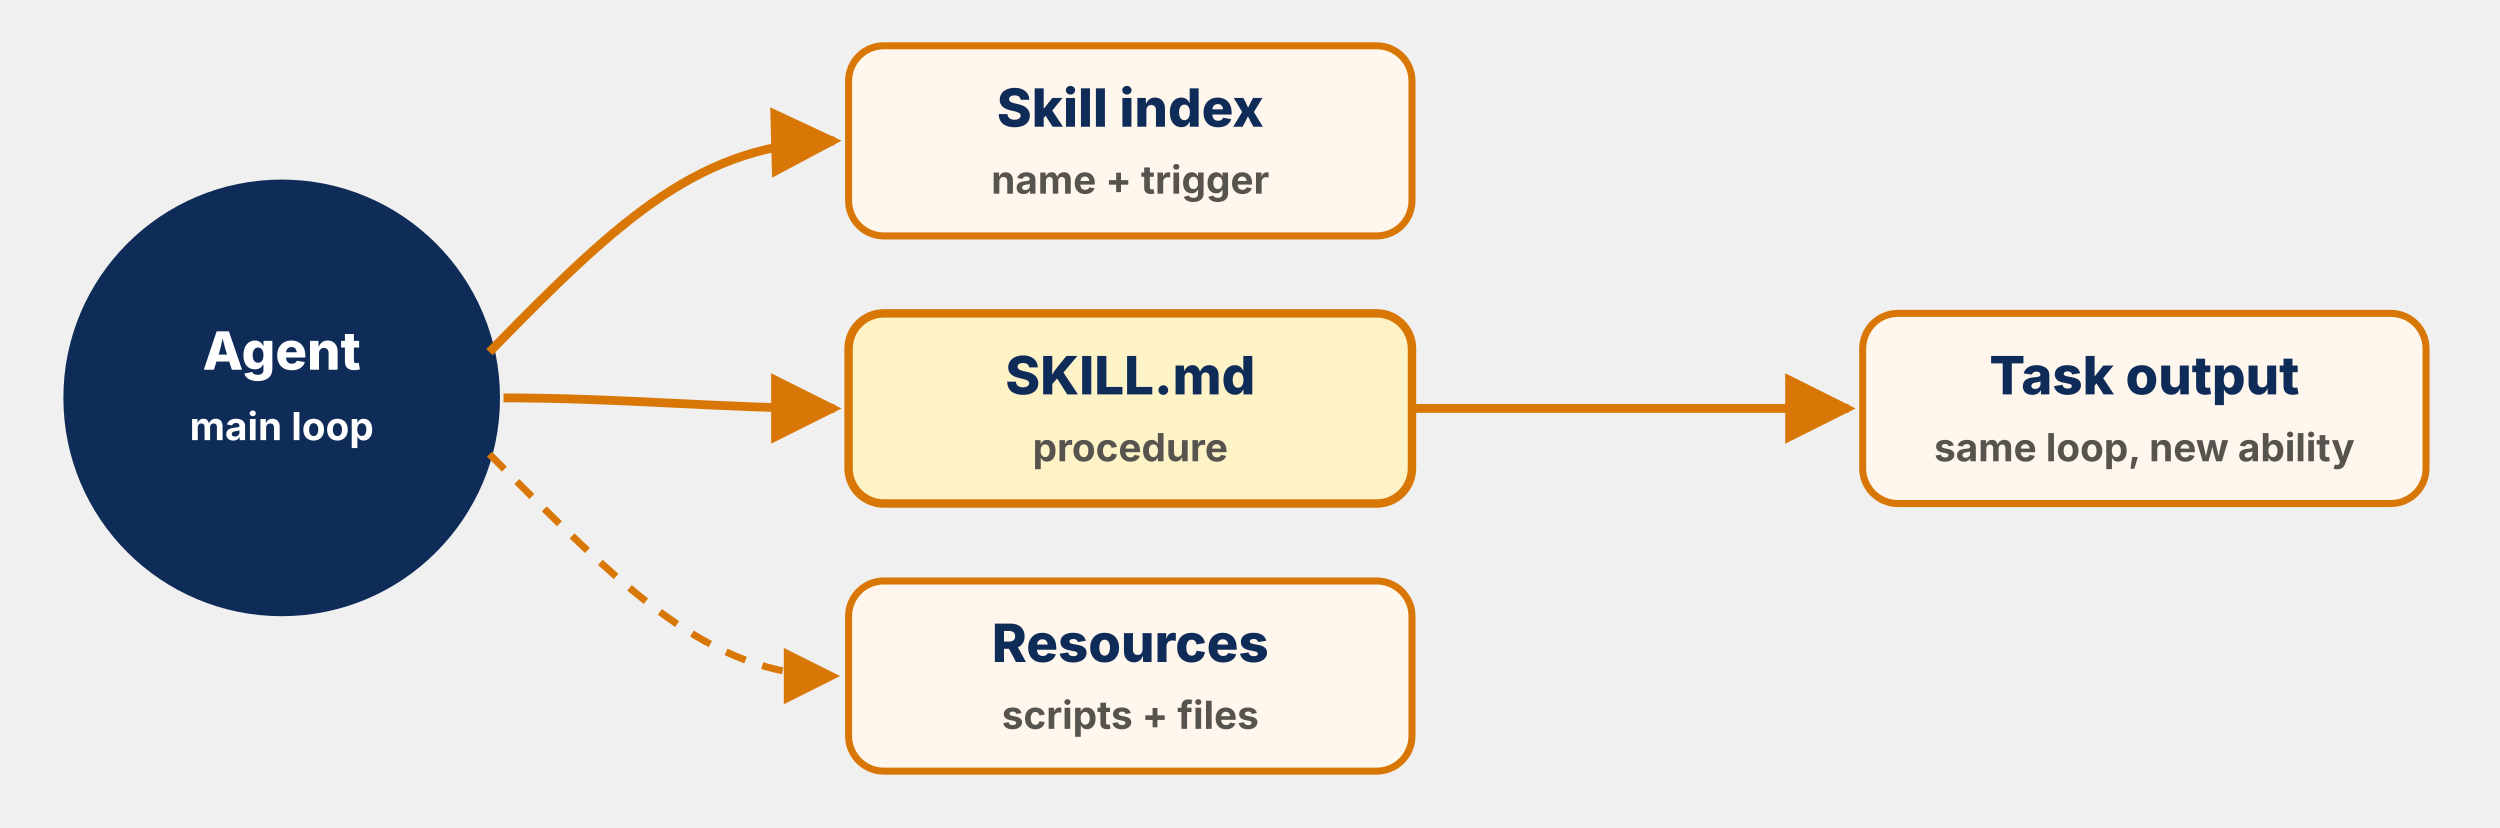
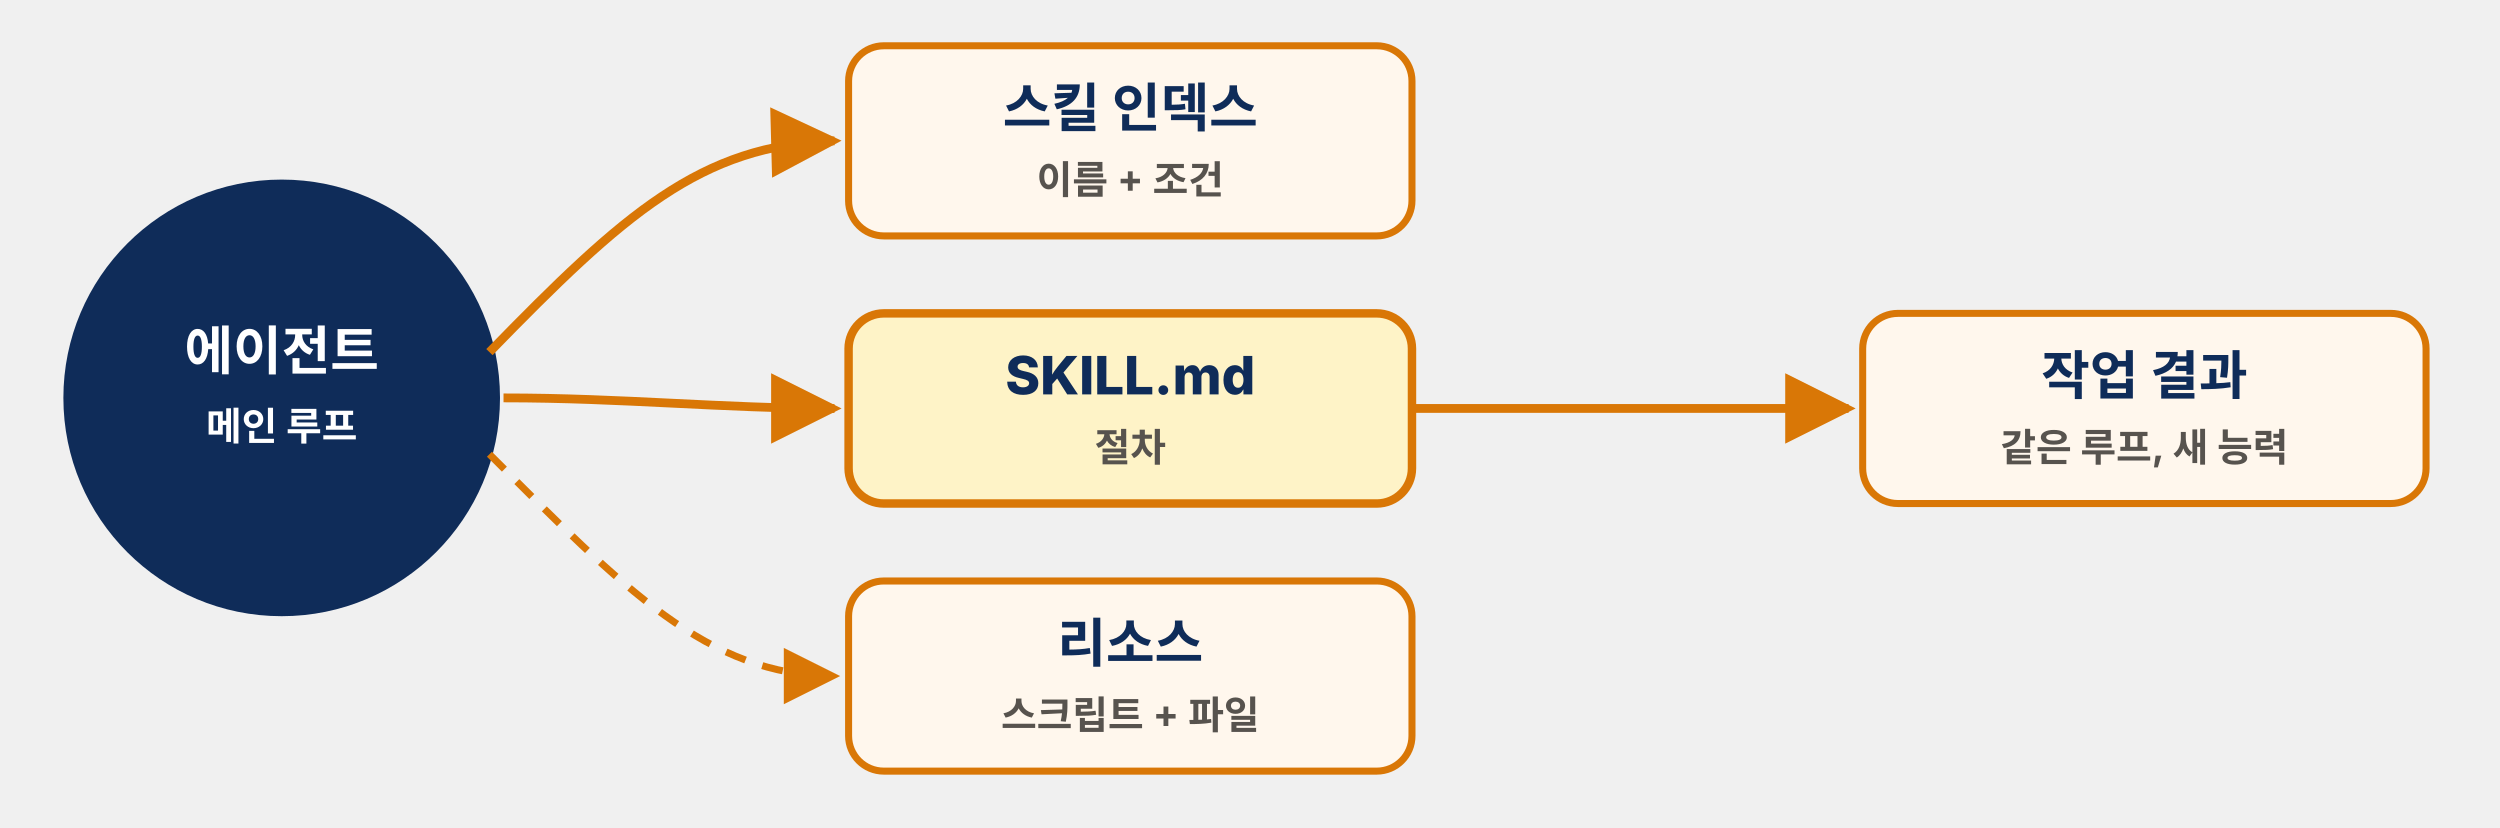
<svg xmlns="http://www.w3.org/2000/svg" viewBox="75 65 710 235" font-family="-apple-system, 'Segoe UI', 'Noto Sans KR', sans-serif">
  <defs>
    <marker id="arrow-skill" viewBox="0 0 10 10" refX="9" refY="5" markerWidth="8" markerHeight="8" orient="auto">
      <path d="M0,0 L10,5 L0,10 z" fill="#D97706" />
    </marker>
    <style>
      .loop { fill: #0F2C59; }
      .box { fill: #FFF7ED; stroke: #D97706; stroke-width: 2; }
      .active { fill: #FEF3C7; stroke: #D97706; stroke-width: 2.4; }
      .label { fill: #0F2C59; font-size: 15px; font-weight: 800; }
      .small { fill: #57534E; font-size: 11px; font-weight: 650; }
      .white { fill: #FFFFFF; font-size: 15px; font-weight: 800; }
      .white-small { fill: #FFFFFF; font-size: 11px; font-weight: 650; }
      .edge { stroke: #D97706; stroke-width: 2.5; fill: none; marker-end: url(#arrow-skill); }
      .dash { stroke: #D97706; stroke-width: 2; stroke-dasharray: 6 5; fill: none; marker-end: url(#arrow-skill); }
      .halo { paint-order: stroke fill; stroke: #FAFAF9; stroke-width: 4px; stroke-linejoin: round; }
    </style>
  </defs>
  <circle class="loop" cx="155" cy="178" r="62" />
-   <text x="155" y="170" text-anchor="middle" class="white">Agent</text>
-   <text x="155" y="190" text-anchor="middle" class="white-small">main loop</text>
+   <text x="155" y="170" text-anchor="middle" class="white">에이전트</text>
+   <text x="155" y="190" text-anchor="middle" class="white-small">메인 루프</text>
  <rect class="box" x="316" y="78" width="160" height="54" rx="10" />
-   <text x="396" y="101" text-anchor="middle" class="label">Skill index</text>
-   <text x="396" y="120" text-anchor="middle" class="small">name + trigger</text>
+   <text x="396" y="101" text-anchor="middle" class="label">스킬 인덱스</text>
+   <text x="396" y="120" text-anchor="middle" class="small">이름 + 조건</text>
  <rect class="active" x="316" y="154" width="160" height="54" rx="10" />
  <text x="396" y="177" text-anchor="middle" class="label">SKILL.md</text>
-   <text x="396" y="196" text-anchor="middle" class="small">procedure</text>
+   <text x="396" y="196" text-anchor="middle" class="small">절차</text>
  <rect class="box" x="316" y="230" width="160" height="54" rx="10" />
-   <text x="396" y="253" text-anchor="middle" class="label">Resources</text>
-   <text x="396" y="272" text-anchor="middle" class="small">scripts + files</text>
+   <text x="396" y="253" text-anchor="middle" class="label">리소스</text>
+   <text x="396" y="272" text-anchor="middle" class="small">스크립트 + 파일</text>
  <rect class="box" x="604" y="154" width="160" height="54" rx="10" />
-   <text x="684" y="177" text-anchor="middle" class="label">Task output</text>
-   <text x="684" y="196" text-anchor="middle" class="small">same loop, new ability</text>
+   <text x="684" y="177" text-anchor="middle" class="label">작업 결과</text>
+   <text x="684" y="196" text-anchor="middle" class="small">같은 루프, 새 능력</text>
  <path class="edge" d="M214 165 C252 126 274 106 312 105" />
  <path class="edge" d="M218 178 C252 178 280 181 312 181" />
  <path class="dash" d="M214 194 C252 232 276 257 312 257" />
  <path class="edge" d="M476 181 L600 181" />
</svg>
